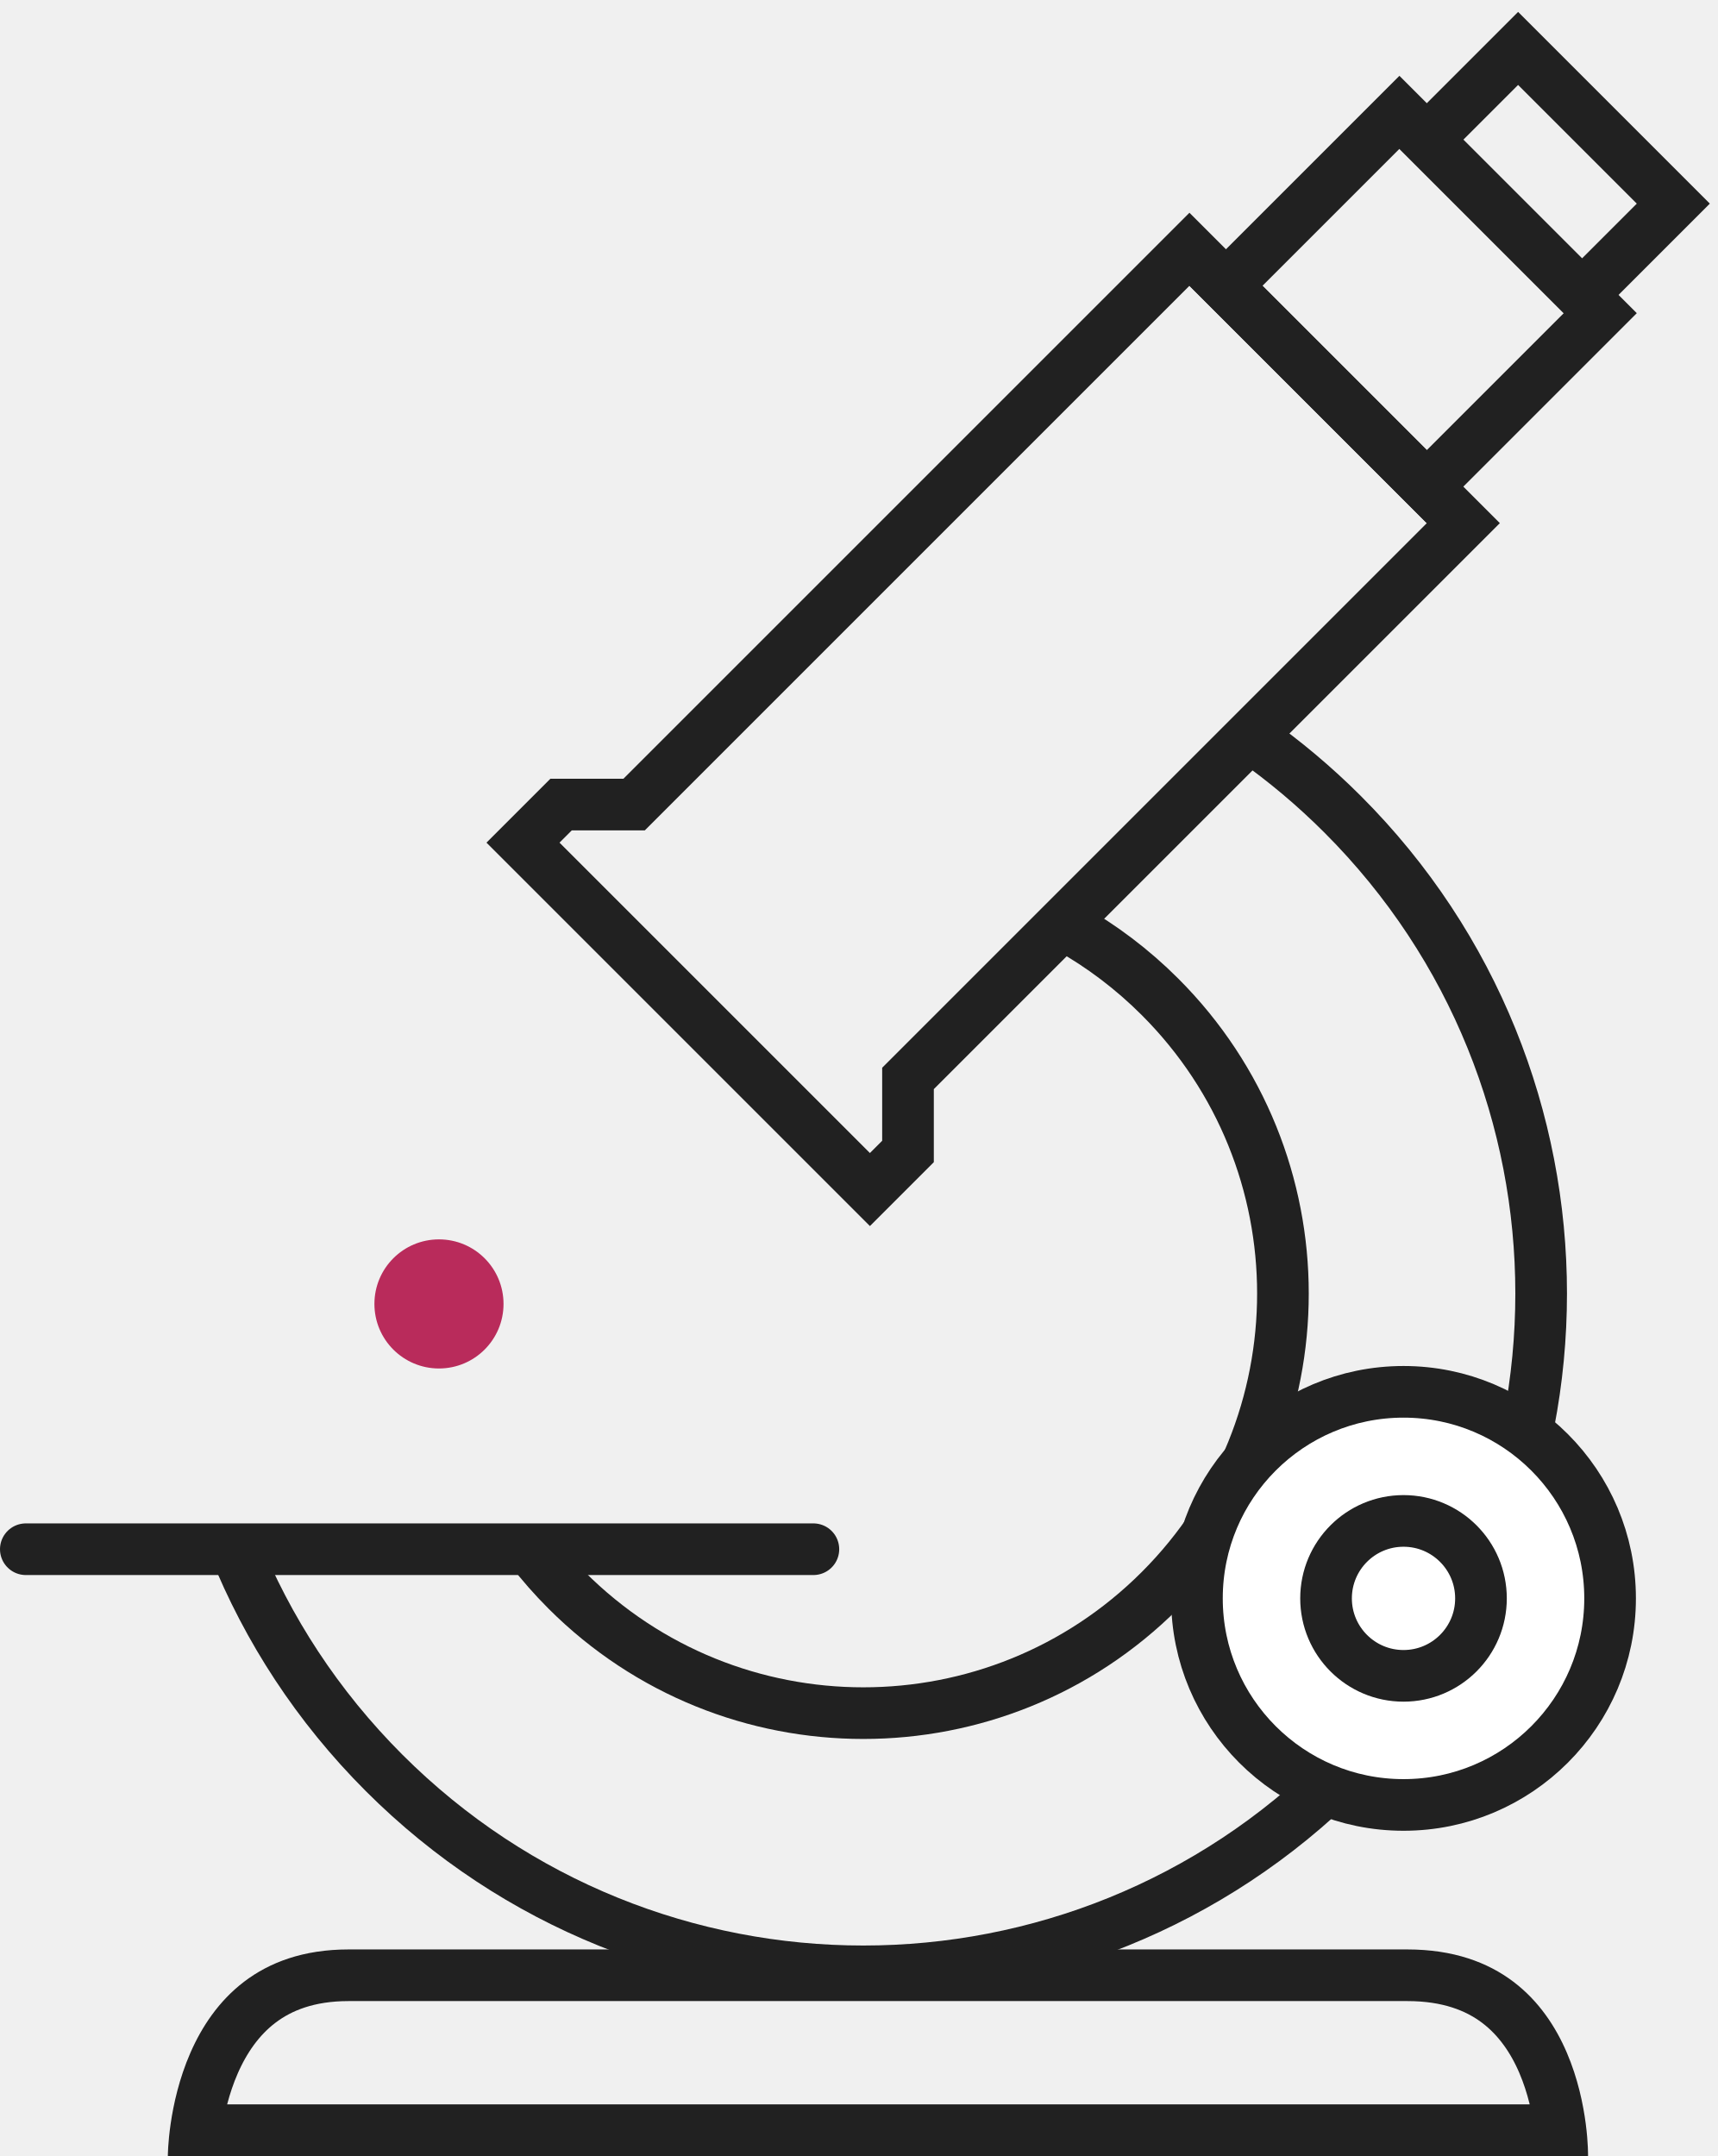
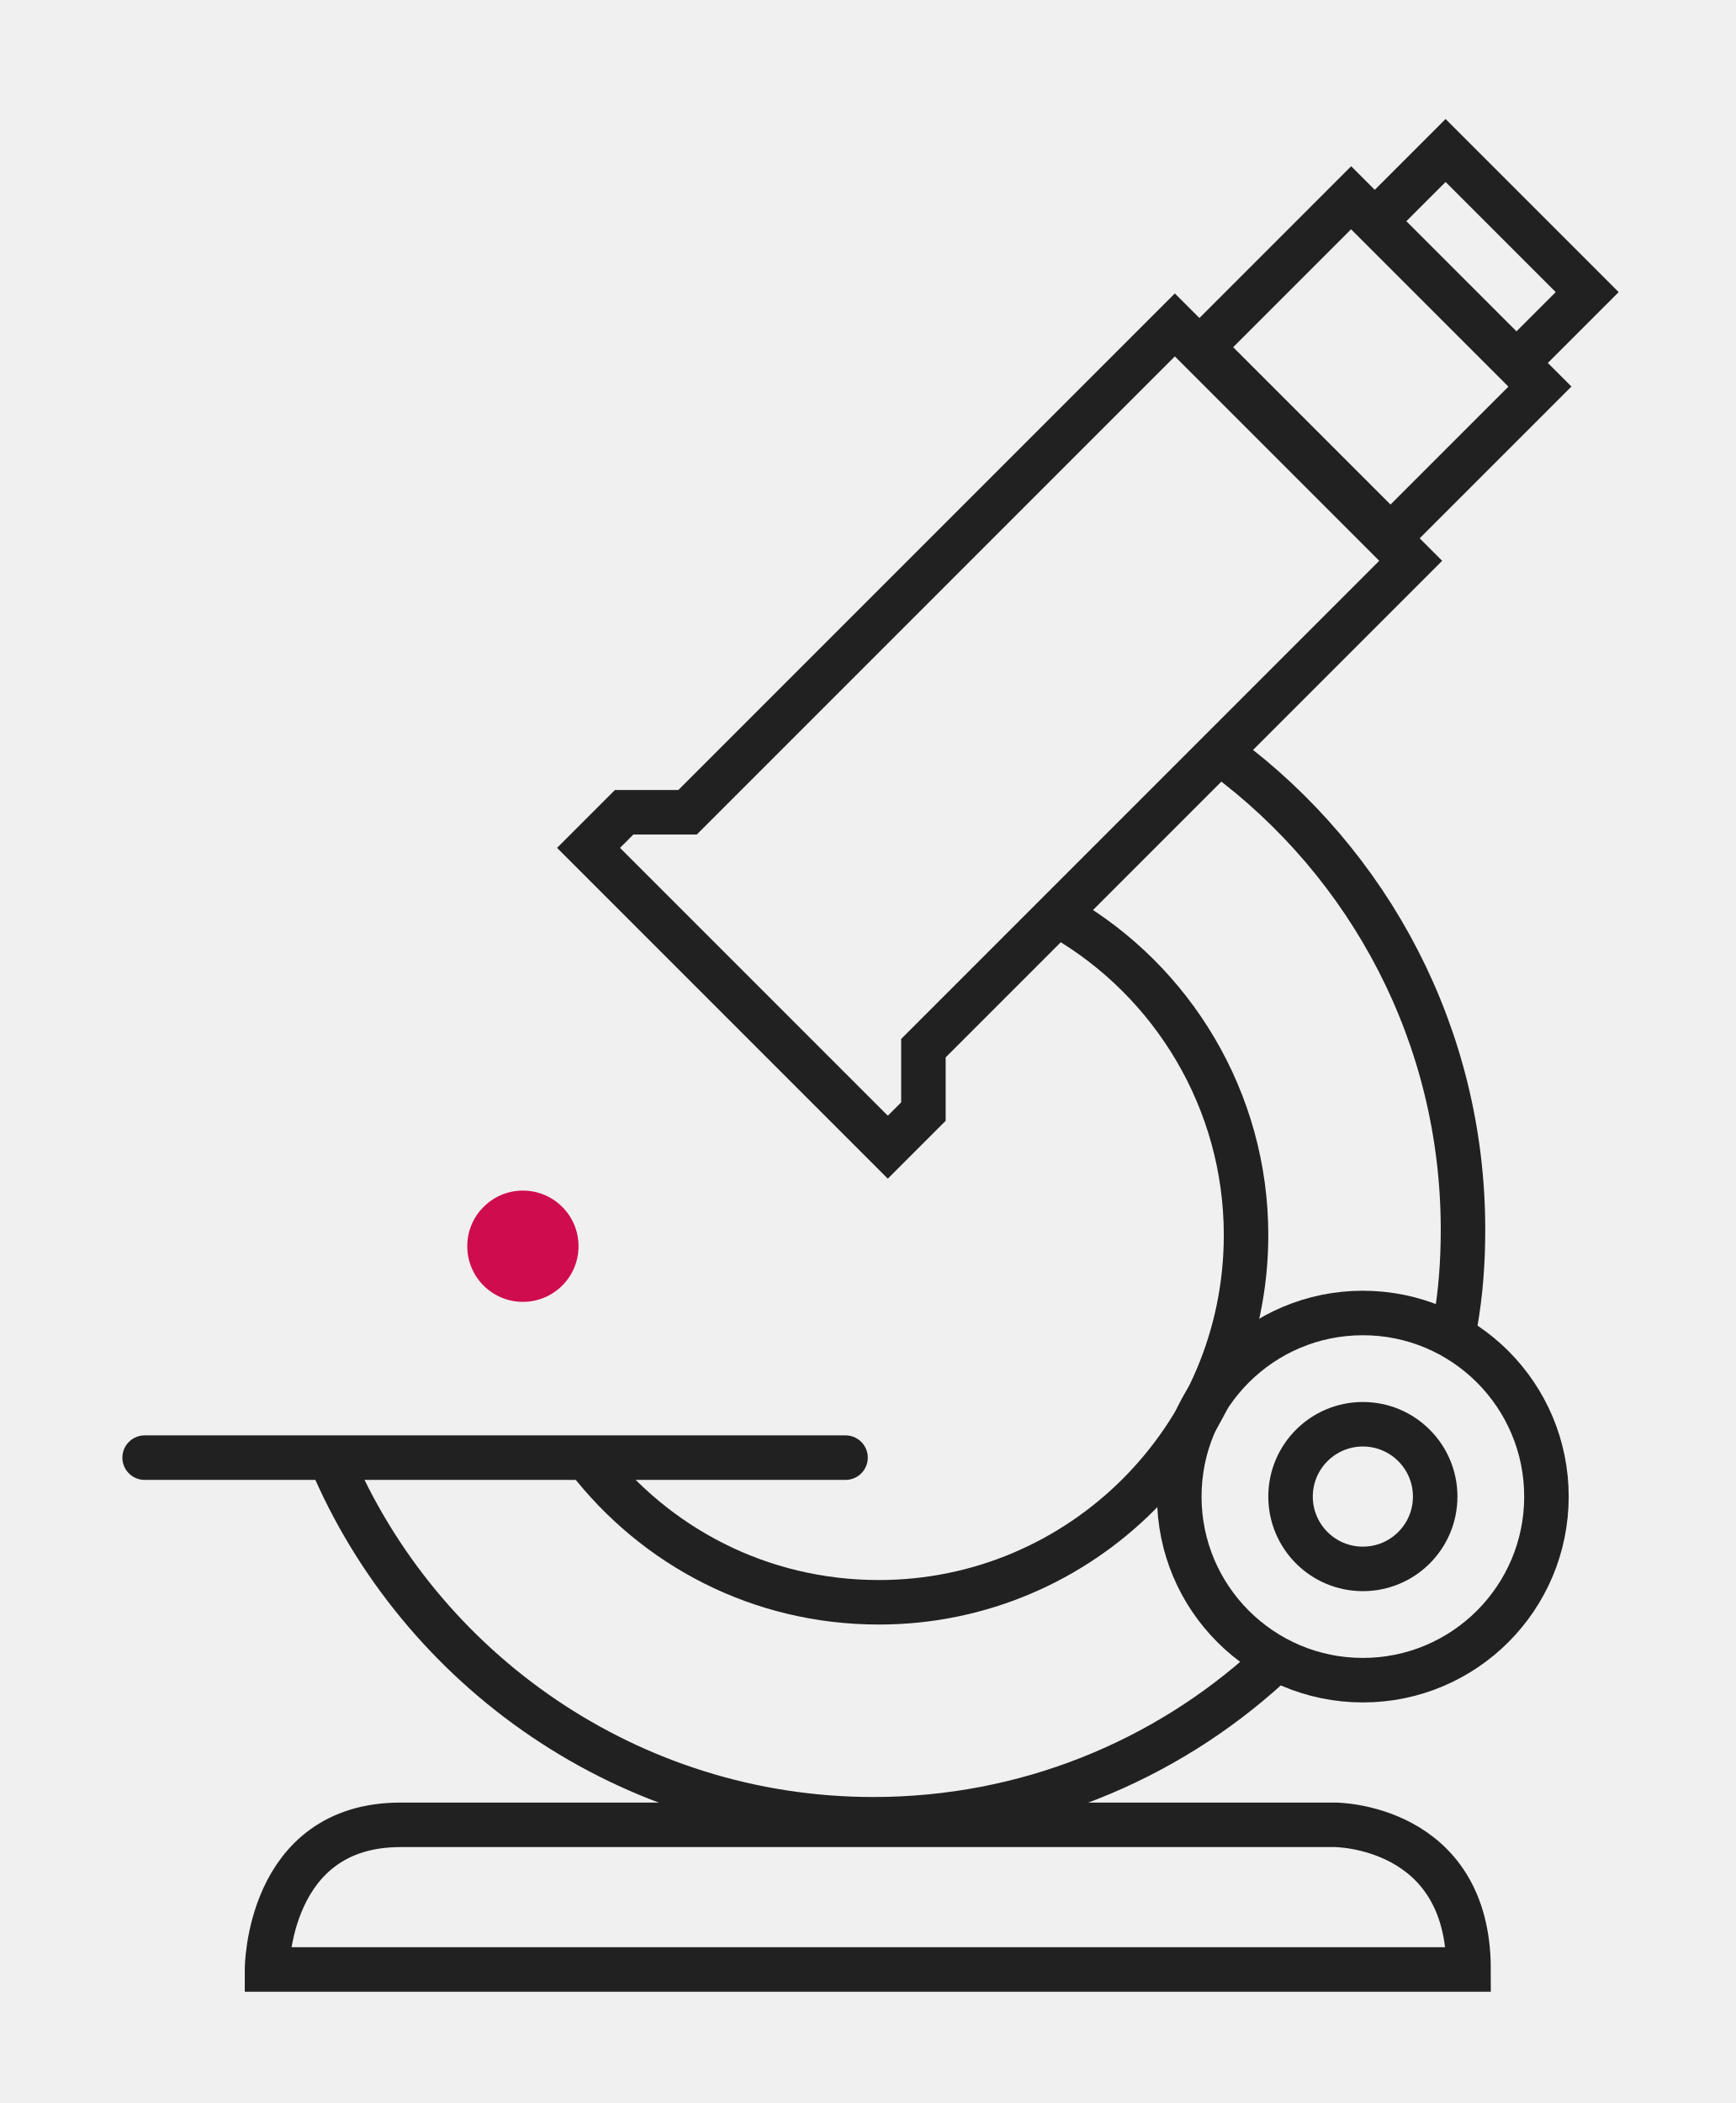
- <svg xmlns="http://www.w3.org/2000/svg" xmlns:xlink="http://www.w3.org/1999/xlink" width="133px" height="167px" viewBox="0 0 133 167" version="1.1">
-   <defs>
-     <polygon id="path-1" points="4.615 29.243 38.615 29.243 38.615 91.243 42.615 95.243 42.615 102.243 0.615 102.243 0.615 95.243 4.615 91.243" />
-     <mask id="mask-2" maskContentUnits="userSpaceOnUse" maskUnits="objectBoundingBox" x="0" y="0" width="42" height="73" fill="white">
-       <use xlink:href="#path-1" />
-     </mask>
-     <rect id="path-3" x="8.615" y="10.243" width="26" height="23" />
-     <mask id="mask-4" maskContentUnits="userSpaceOnUse" maskUnits="objectBoundingBox" x="0" y="0" width="26" height="23" fill="white">
-       <use xlink:href="#path-3" />
-     </mask>
-     <rect id="path-5" x="11.615" y="0.243" width="21" height="14" />
-     <mask id="mask-6" maskContentUnits="userSpaceOnUse" maskUnits="objectBoundingBox" x="0" y="0" width="21" height="14" fill="white">
-       <use xlink:href="#path-5" />
-     </mask>
-     <path d="M37,160 L119,160 C133.289,160 133,176 133,176 L23,176 C23,176 23,160 37,160 Z" id="path-7" />
-     <mask id="mask-8" maskContentUnits="userSpaceOnUse" maskUnits="objectBoundingBox" x="0" y="0" width="110" height="16" fill="white">
-       <use xlink:href="#path-7" />
-     </mask>
-   </defs>
-   <g id="desktop" stroke="none" stroke-width="1" fill="none" fill-rule="evenodd">
-     <g id="Desktop-HD---error-screens" transform="translate(-657, -266)">
-       <g id="illo-2" transform="translate(508, 257)">
-         <g id="elife-error-4xx-illustration" transform="translate(139, 0)">
-           <rect id="Rectangle-5" x="0" y="0" width="153" height="186" />
-           <g id="scope" transform="translate(23.82843, 0.656854)" stroke="#212121">
-             <g id="Group-2" transform="translate(64, 119.5) rotate(45) translate(-64, -119.5) translate(27, 67)" stroke-width="4">
-               <path d="M0.917,100.812 C7.238,103.508 14.195,105 21.5,105 C50.495,105 74,81.495 74,52.5 C74,23.505 50.495,-3.41060513e-13 21.5,-3.41060513e-13 C18.424,-3.41060513e-13 15.41,0.265 12.479,0.772" id="Oval-4" />
-               <path d="M17.249,84.724 C18.64,84.906 20.059,85 21.5,85 C39.449,85 54,70.449 54,52.5 C54,34.551 39.449,20 21.5,20 C18.459,20 15.516,20.418 12.724,21.199" id="Oval-4" />
-             </g>
-             <circle id="Oval-3" stroke-width="4" fill="#FFFFFF" cx="94.879" cy="132.151" r="16" />
-             <circle id="Oval-3" stroke-width="4" fill="#FFFFFF" cx="94.879" cy="132.151" r="6" />
-             <g id="Group" transform="translate(74.5, 52.5) rotate(45) translate(-74.5, -52.5) translate(53, 1)" stroke-width="8">
-               <use id="Rectangle-3" mask="url(#mask-2)" xlink:href="#path-1" />
-               <use id="Rectangle-3" mask="url(#mask-4)" xlink:href="#path-3" />
-               <use id="Rectangle-3" mask="url(#mask-6)" xlink:href="#path-5" />
-             </g>
-           </g>
-           <path d="M12,129 L73,129" id="Line" stroke="#212121" stroke-width="4" stroke-linecap="round" />
-           <use id="Rectangle-12" stroke="#212121" mask="url(#mask-8)" stroke-width="8" xlink:href="#path-7" />
-           <circle id="Oval-5" fill="#B92B5B" cx="44" cy="110" r="5" />
-         </g>
-       </g>
-     </g>
-   </g>
+ <svg xmlns="http://www.w3.org/2000/svg" version="1.1" id="Layer_1" x="0px" y="0px" viewBox="0 0 156 189" style="enable-background:new 0 0 156 189;" xml:space="preserve">
+   <style type="text/css">
+ 	.st0{fill:none;stroke:#212121;stroke-width:4;stroke-miterlimit:10;}
+ 	.st1{fill:none;stroke:#212121;stroke-width:4;stroke-linecap:round;stroke-miterlimit:10;}
+ 	.st2{fill:#CF0C4E;}
+ </style>
+   <path class="st0" d="M110,67.9c13.1,9.7,21.5,25.2,21.5,42.6c0,2.9-0.2,5.7-0.7,8.5" />
+   <path class="st0" d="M114.1,149.7c-9.4,8.6-21.9,13.8-35.6,13.8c-21.9,0-40.8-13.4-48.8-32.4" />
+   <path class="st0" d="M95.6,82.5c9.8,5.7,16.4,16.4,16.4,28.5c0,18.2-14.8,33-33,33c-10.7,0-20.1-5-26.2-12.9" />
+   <circle class="st0" cx="122.5" cy="134.5" r="16.5" />
+   <circle class="st0" cx="122.5" cy="134.5" r="6.5" />
+   <line class="st1" x1="13" y1="131" x2="76" y2="131" />
+   <path class="st0" d="M24,177c0,0,0-13,12-13s84,0,84,0s12,0,12,13H24z" />
+   <circle class="st2" cx="47" cy="112" r="5" />
+   <rect x="124.1" y="18.6" transform="matrix(0.7071 0.7071 -0.7071 0.7071 55.3358 -87.3785)" class="st0" width="18" height="9" />
+   <rect x="111.2" y="23.5" transform="matrix(0.7071 0.7071 -0.7071 0.7071 59.4363 -77.479)" class="st0" width="24" height="19" />
+   <polygon class="st0" points="83,94.2 126.8,50.4 105.6,29.2 61.8,73 56.1,73 52.9,76.2 79.8,103.1 83,99.9 " />
</svg>
